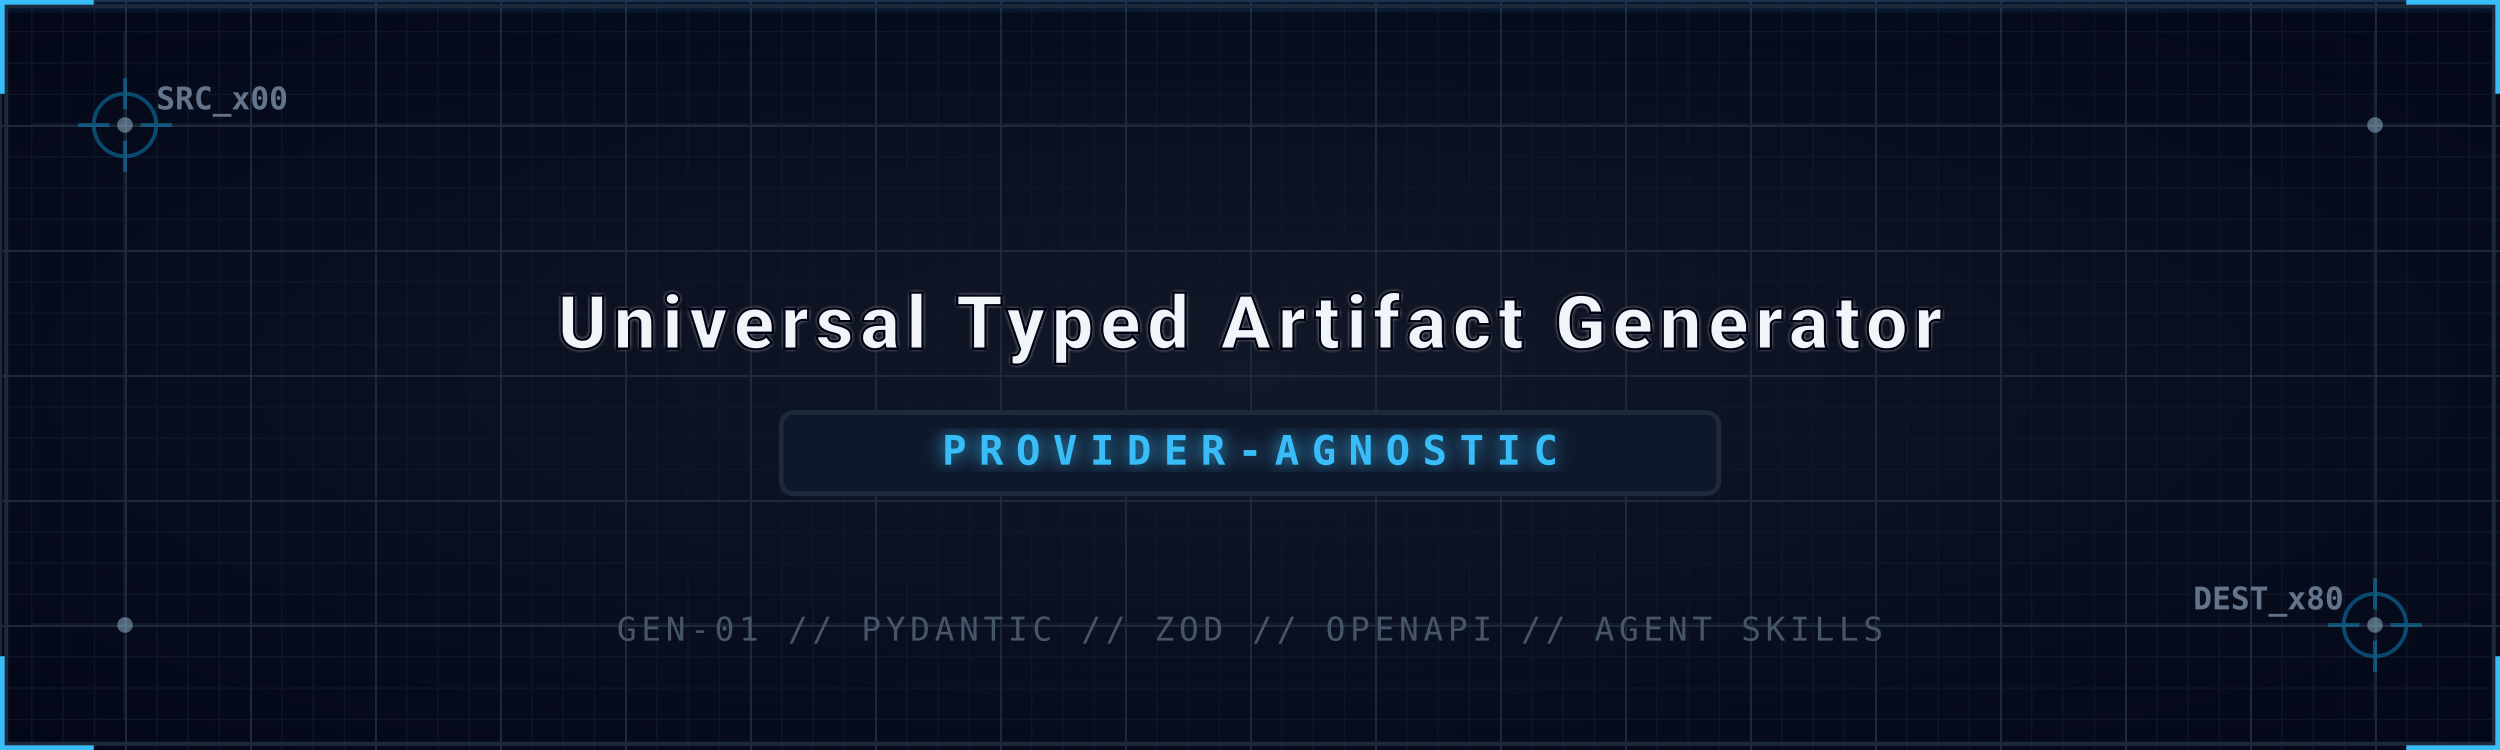
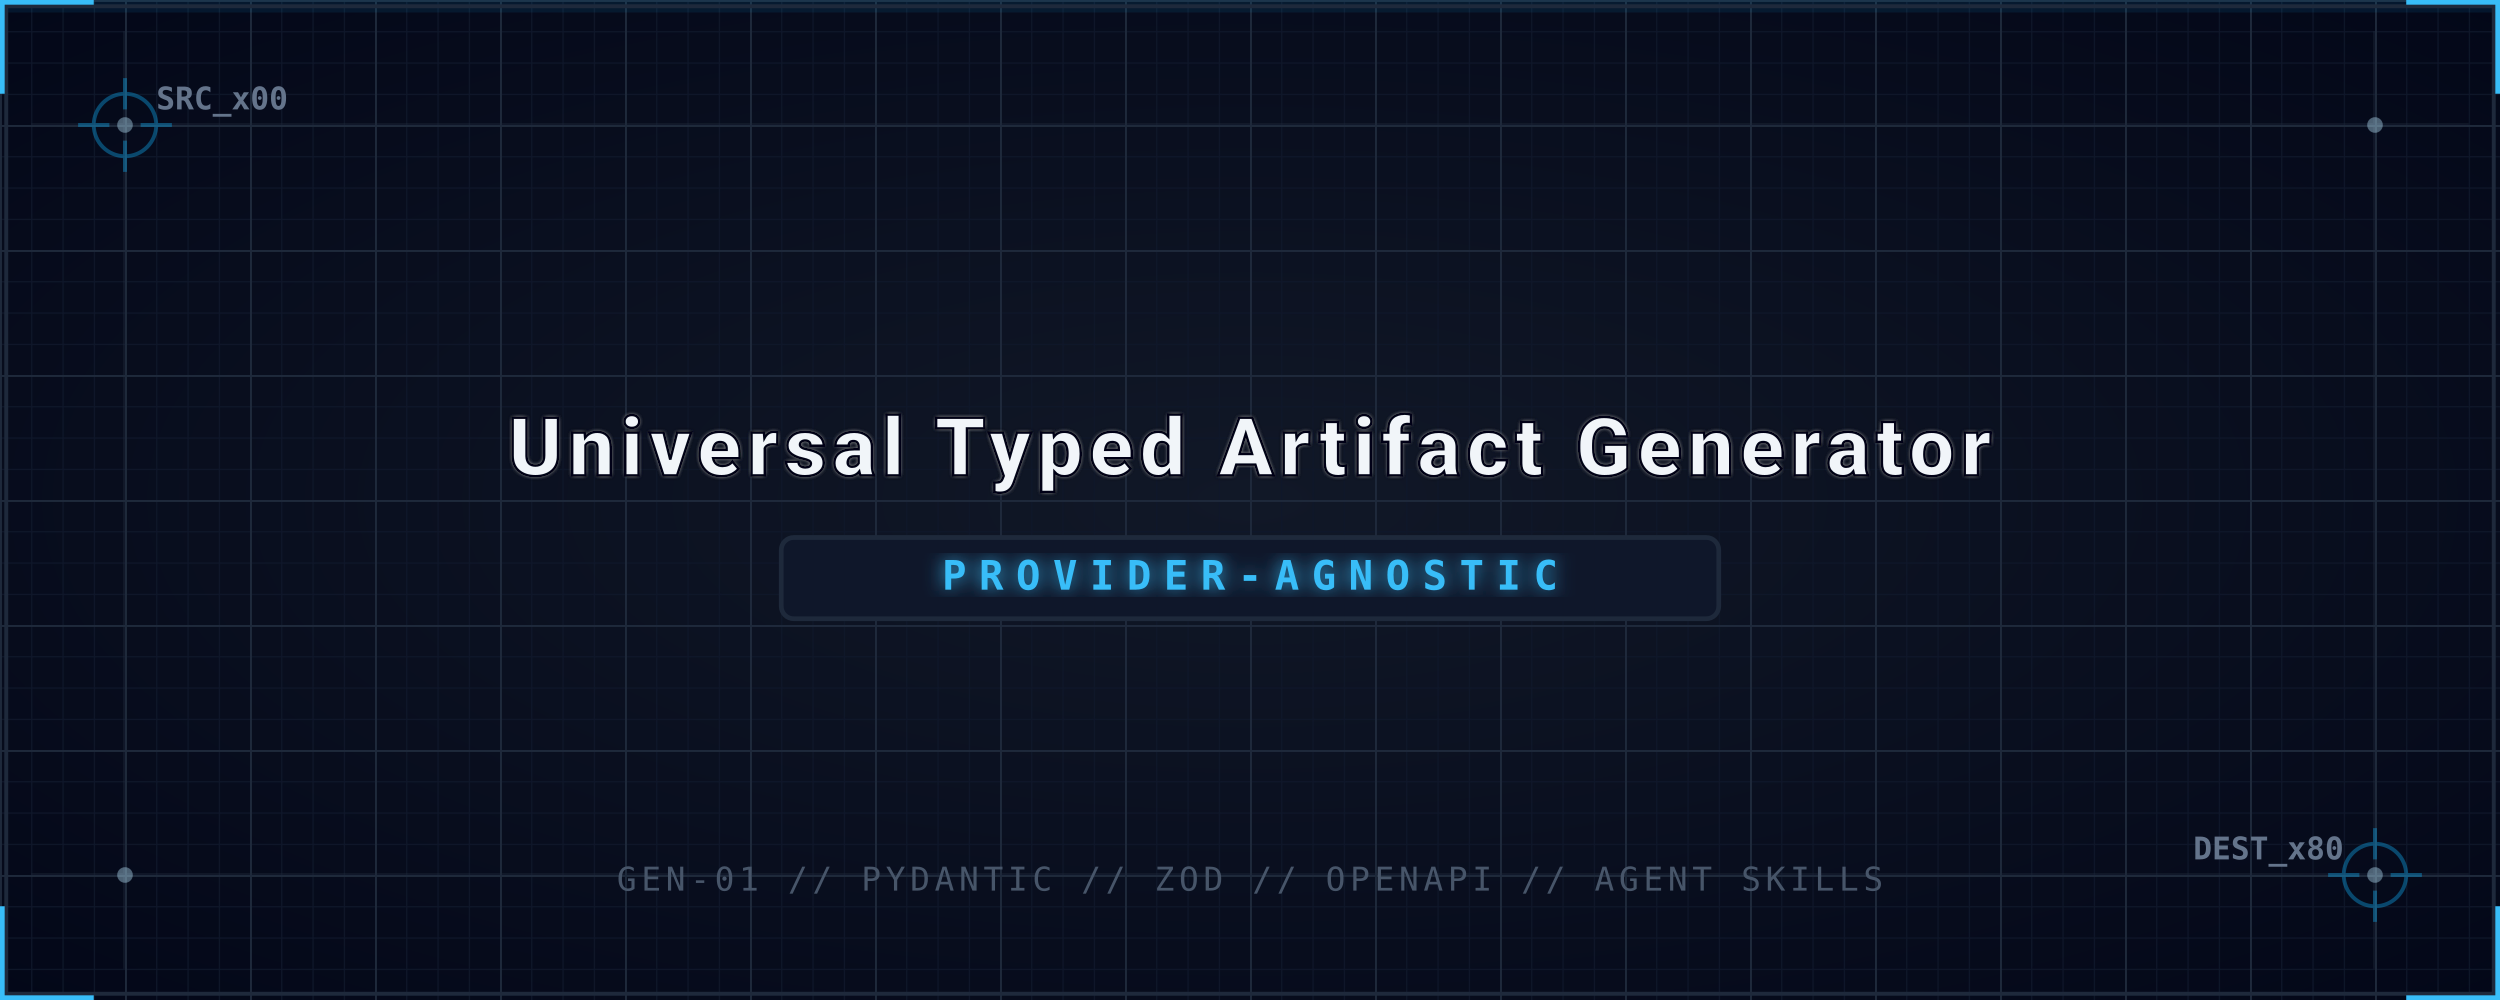
- <svg xmlns="http://www.w3.org/2000/svg" viewBox="0 0 800 240" width="100%" height="100%" role="img" aria-label="Universal Typed Artifact Generator - Provider-Agnostic Animated Blueprint Banner">
+ <svg xmlns="http://www.w3.org/2000/svg" viewBox="0 0 800 320" width="100%" height="100%" role="img" aria-label="Universal Typed Artifact Generator - Provider-Agnostic Animated Blueprint Banner">
  <defs>
    <radialGradient id="bg-grad" cx="50%" cy="50%" r="75%" fx="50%" fy="50%">
      <stop offset="0%" stop-color="#111827" />
      <stop offset="100%" stop-color="#020617" />
    </radialGradient>
    <filter id="glow" x="-20%" y="-20%" width="140%" height="140%">
      <feGaussianBlur stdDeviation="3" result="blur" />
      <feMerge>
        <feMergeNode in="blur" />
        <feMergeNode in="SourceGraphic" />
      </feMerge>
    </filter>
    <filter id="text-glow" x="-10%" y="-10%" width="120%" height="120%">
      <feGaussianBlur stdDeviation="0.75" result="blur" />
      <feMerge>
        <feMergeNode in="blur" />
        <feMergeNode in="SourceGraphic" />
      </feMerge>
    </filter>
    <pattern id="grid" width="40" height="40" patternUnits="userSpaceOnUse">
      <path d="M 40 0 L 0 0 0 40" fill="none" stroke="#1e293b" stroke-width="1.25" />
    </pattern>
    <pattern id="subgrid" width="10" height="10" patternUnits="userSpaceOnUse">
      <path d="M 10 0 L 0 0 0 10" fill="none" stroke="#0f172a" stroke-width="0.75" />
    </pattern>
    <style>
      @media (prefers-reduced-motion: reduce) {
        .anim-line {
          animation: none !important;
          stroke-dasharray: none !important;
          stroke-dashoffset: 0 !important;
        }
        .anim-pulse, .anim-grid, .anim-scan, .anim-rotate {
          animation: none !important;
          opacity: 0.9 !important;
          transform: none !important;
        }
      }

      .title {
        font-family: ui-sans-serif, system-ui, -apple-system, BlinkMacSystemFont, "Segoe UI", Roboto, "Helvetica Neue", Arial, sans-serif;
        font-weight: 900;
-         /* Significantly reduced font size so it scales naturally with the viewBox */
-         font-size: 24px;
+         /* Kept font size relatively small so it scales naturally, slightly bumped for the larger canvas */
+         font-size: 26px;
        fill: #f1f5f9;
        stroke: #020617;
        stroke-width: 0.8px;
        letter-spacing: 2px;
      }

      .subtitle {
        font-family: ui-monospace, SFMono-Regular, Menlo, Monaco, Consolas, monospace;
        font-size: 13px;
        fill: #38bdf8;
        letter-spacing: 4px;
        font-weight: 700;
      }

      .anim-line {
        stroke: #38bdf8;
        stroke-width: 2.5;
        stroke-linecap: round;
-         stroke-dasharray: 2000;
-         stroke-dashoffset: 2000;
+         stroke-dasharray: 2160;
+         stroke-dashoffset: 2160;
        animation: drawLine 16s cubic-bezier(0.4, 0, 0.2, 1) infinite alternate;
      }
      @keyframes drawLine {
-         0% { stroke-dashoffset: 2000; }
-         15% { stroke-dashoffset: 2000; }
+         0% { stroke-dashoffset: 2160; }
+         15% { stroke-dashoffset: 2160; }
        85% { stroke-dashoffset: 0; }
        100% { stroke-dashoffset: 0; }
      }

      .anim-pulse {
        opacity: 0.4;
        animation: pulse 8s ease-in-out infinite alternate;
      }
      @keyframes pulse {
        0% { opacity: 0.4; }
        100% { opacity: 1; }
      }

      .anim-grid {
        animation: gridPulse 14s ease-in-out infinite alternate;
      }
      @keyframes gridPulse {
        0% { opacity: 0.5; }
        100% { opacity: 1; }
      }

      .anim-scan {
        opacity: 0.1;
        animation: scanline 20s linear infinite;
      }
      @keyframes scanline {
        0% { transform: translateY(-100px); }
-         100% { transform: translateY(340px); }
+         100% { transform: translateY(420px); }
      }

      .anim-rotate {
        transform-origin: center;
        animation: rotateMarker 40s linear infinite;
      }
      @keyframes rotateMarker {
        0% { transform: rotate(0deg); }
        100% { transform: rotate(360deg); }
      }
    </style>
  </defs>
  <rect width="100%" height="100%" fill="url(#bg-grad)" />
  <g class="anim-grid">
    <rect width="100%" height="100%" fill="url(#subgrid)" />
    <rect width="100%" height="100%" fill="url(#grid)" />
  </g>
  <rect x="0" y="0" width="800" height="4" fill="#0ea5e9" class="anim-scan" />
  <g stroke="#1e293b" stroke-width="1.25">
-     <path d="M 2 2 L 798 2 L 798 238 L 2 238 Z" fill="none" />
+     <path d="M 2 2 L 798 2 L 798 318 L 2 318 Z" fill="none" />
    <path d="M 0 30 L 0 0 L 30 0" fill="none" stroke="#38bdf8" stroke-width="3" />
    <path d="M 800 30 L 800 0 L 770 0" fill="none" stroke="#38bdf8" stroke-width="3" />
-     <path d="M 0 210 L 0 240 L 30 240" fill="none" stroke="#38bdf8" stroke-width="3" />
-     <path d="M 800 210 L 800 240 L 770 240" fill="none" stroke="#38bdf8" stroke-width="3" />
-     <path d="M 40 10 L 40 230 M 10 40 L 790 40 M 760 10 L 760 230 M 10 200 L 790 200" class="anim-pulse" />
+     <path d="M 0 290 L 0 320 L 30 320" fill="none" stroke="#38bdf8" stroke-width="3" />
+     <path d="M 800 290 L 800 320 L 770 320" fill="none" stroke="#38bdf8" stroke-width="3" />
+     <path d="M 40 10 L 40 310 M 10 40 L 790 40 M 760 10 L 760 310 M 10 280 L 790 280" class="anim-pulse" />
  </g>
  <g class="anim-pulse" stroke="#0ea5e9" stroke-width="1.25" fill="none">
    <g transform="translate(40,40)">
      <circle cx="0" cy="0" r="10" />
      <g class="anim-rotate">
        <path d="M -15 0 L -5 0 M 5 0 L 15 0 M 0 -15 L 0 -5 M 0 5 L 0 15" />
      </g>
    </g>
-     <g transform="translate(760,200)">
+     <g transform="translate(760,280)">
      <circle cx="0" cy="0" r="10" />
      <g class="anim-rotate">
        <path d="M -15 0 L -5 0 M 5 0 L 15 0 M 0 -15 L 0 -5 M 0 5 L 0 15" />
      </g>
    </g>
  </g>
-   <path d="M 40 200 L 40 40 L 760 40 L 760 200" fill="none" class="anim-line" filter="url(#glow)" />
+   <path d="M 40 280 L 40 40 L 760 40 L 760 280" fill="none" class="anim-line" filter="url(#glow)" />
  <g filter="url(#text-glow)">
-     <text x="400" y="105" text-anchor="middle" dominant-baseline="middle" class="title">
+     <text x="400" y="145" text-anchor="middle" dominant-baseline="middle" class="title">
      Universal Typed Artifact Generator
    </text>
  </g>
-   <rect x="250" y="132" width="300" height="26" rx="4" fill="#0f172a" stroke="#1e293b" stroke-width="1.5" />
-   <text x="400" y="145" text-anchor="middle" dominant-baseline="middle" class="subtitle" filter="url(#glow)">
+   <rect x="250" y="172" width="300" height="26" rx="4" fill="#0f172a" stroke="#1e293b" stroke-width="1.5" />
+   <text x="400" y="185" text-anchor="middle" dominant-baseline="middle" class="subtitle" filter="url(#glow)">
    PROVIDER-AGNOSTIC
  </text>
  <circle cx="40" cy="40" r="2.5" fill="#bae6fd" class="anim-pulse" />
  <circle cx="760" cy="40" r="2.5" fill="#bae6fd" class="anim-pulse" />
-   <circle cx="40" cy="200" r="2.5" fill="#bae6fd" class="anim-pulse" />
-   <circle cx="760" cy="200" r="2.5" fill="#bae6fd" class="anim-pulse" />
+   <circle cx="40" cy="280" r="2.5" fill="#bae6fd" class="anim-pulse" />
+   <circle cx="760" cy="280" r="2.5" fill="#bae6fd" class="anim-pulse" />
  <text x="50" y="35" font-family="monospace" font-size="10" fill="#64748b" font-weight="bold">SRC_x00</text>
-   <text x="750" y="195" font-family="monospace" font-size="10" fill="#64748b" font-weight="bold" text-anchor="end">DEST_x80</text>
-   <text x="400" y="205" font-family="monospace" font-size="10.5" fill="#475569" text-anchor="middle" letter-spacing="1.5px">
+   <text x="750" y="275" font-family="monospace" font-size="10" fill="#64748b" font-weight="bold" text-anchor="end">DEST_x80</text>
+   <text x="400" y="285" font-family="monospace" font-size="10.5" fill="#475569" text-anchor="middle" letter-spacing="1.5px">
    GEN-01 // PYDANTIC // ZOD // OPENAPI // AGENT SKILLS
  </text>
</svg>
